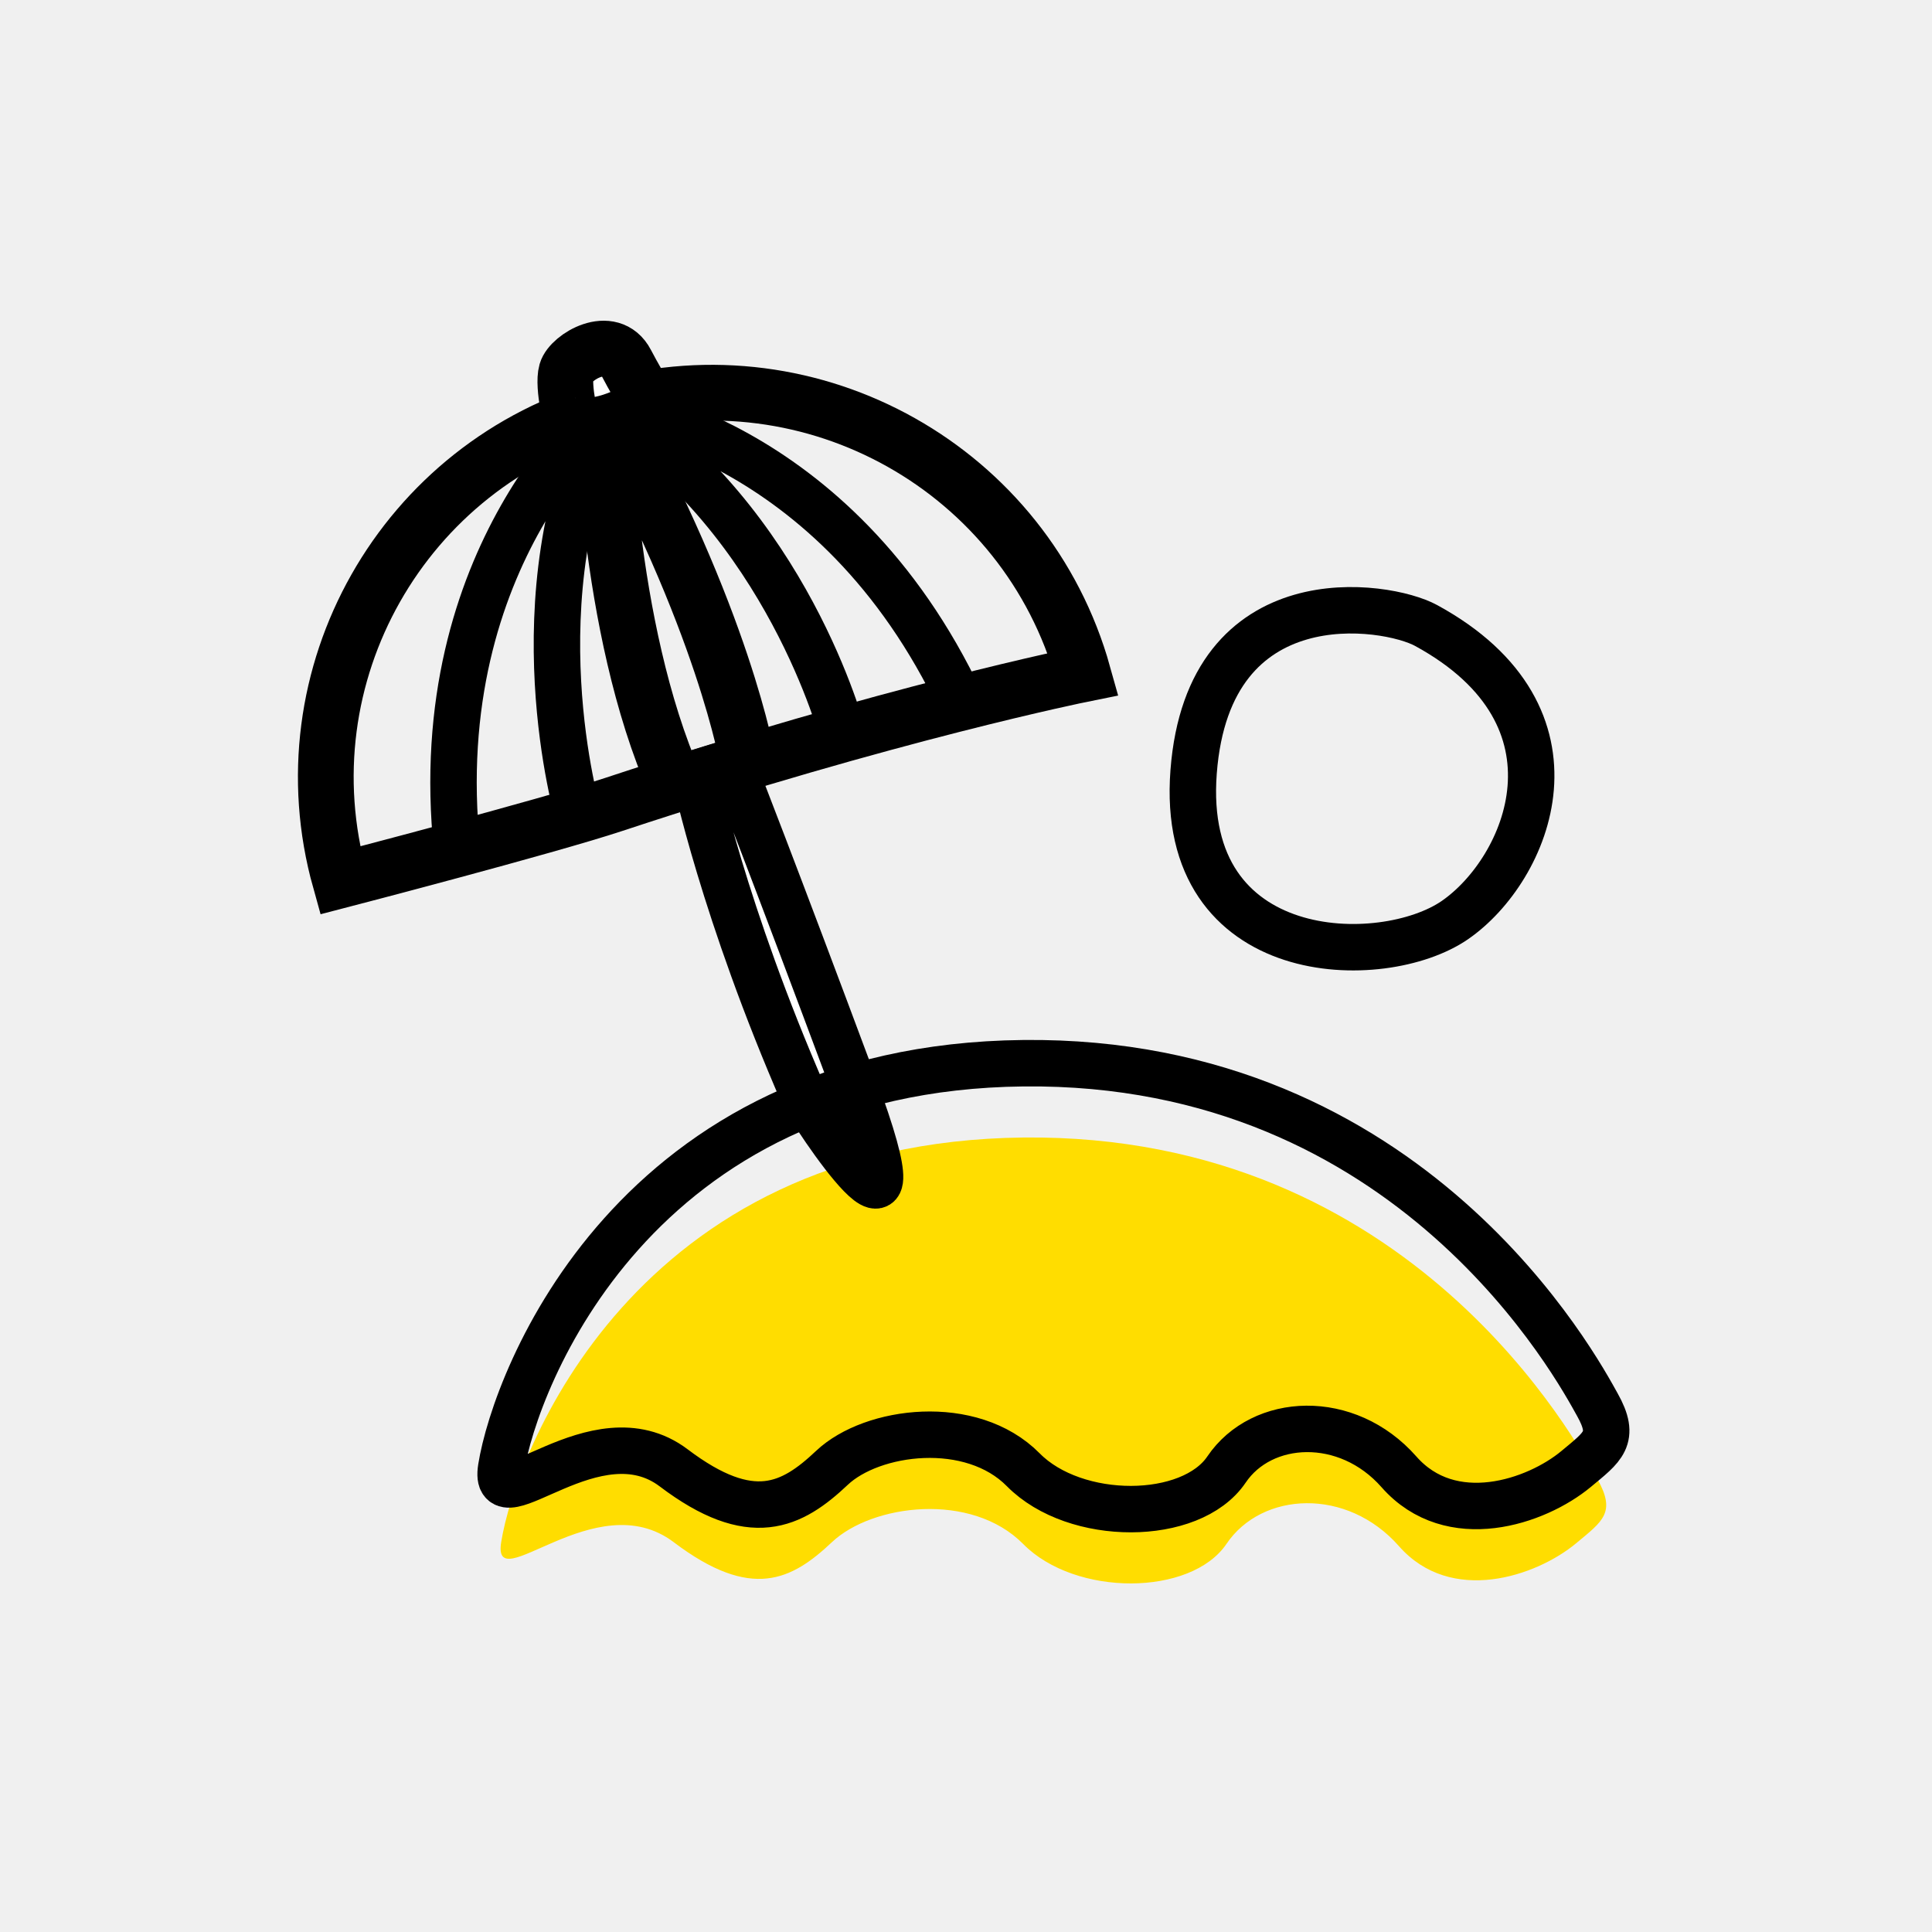
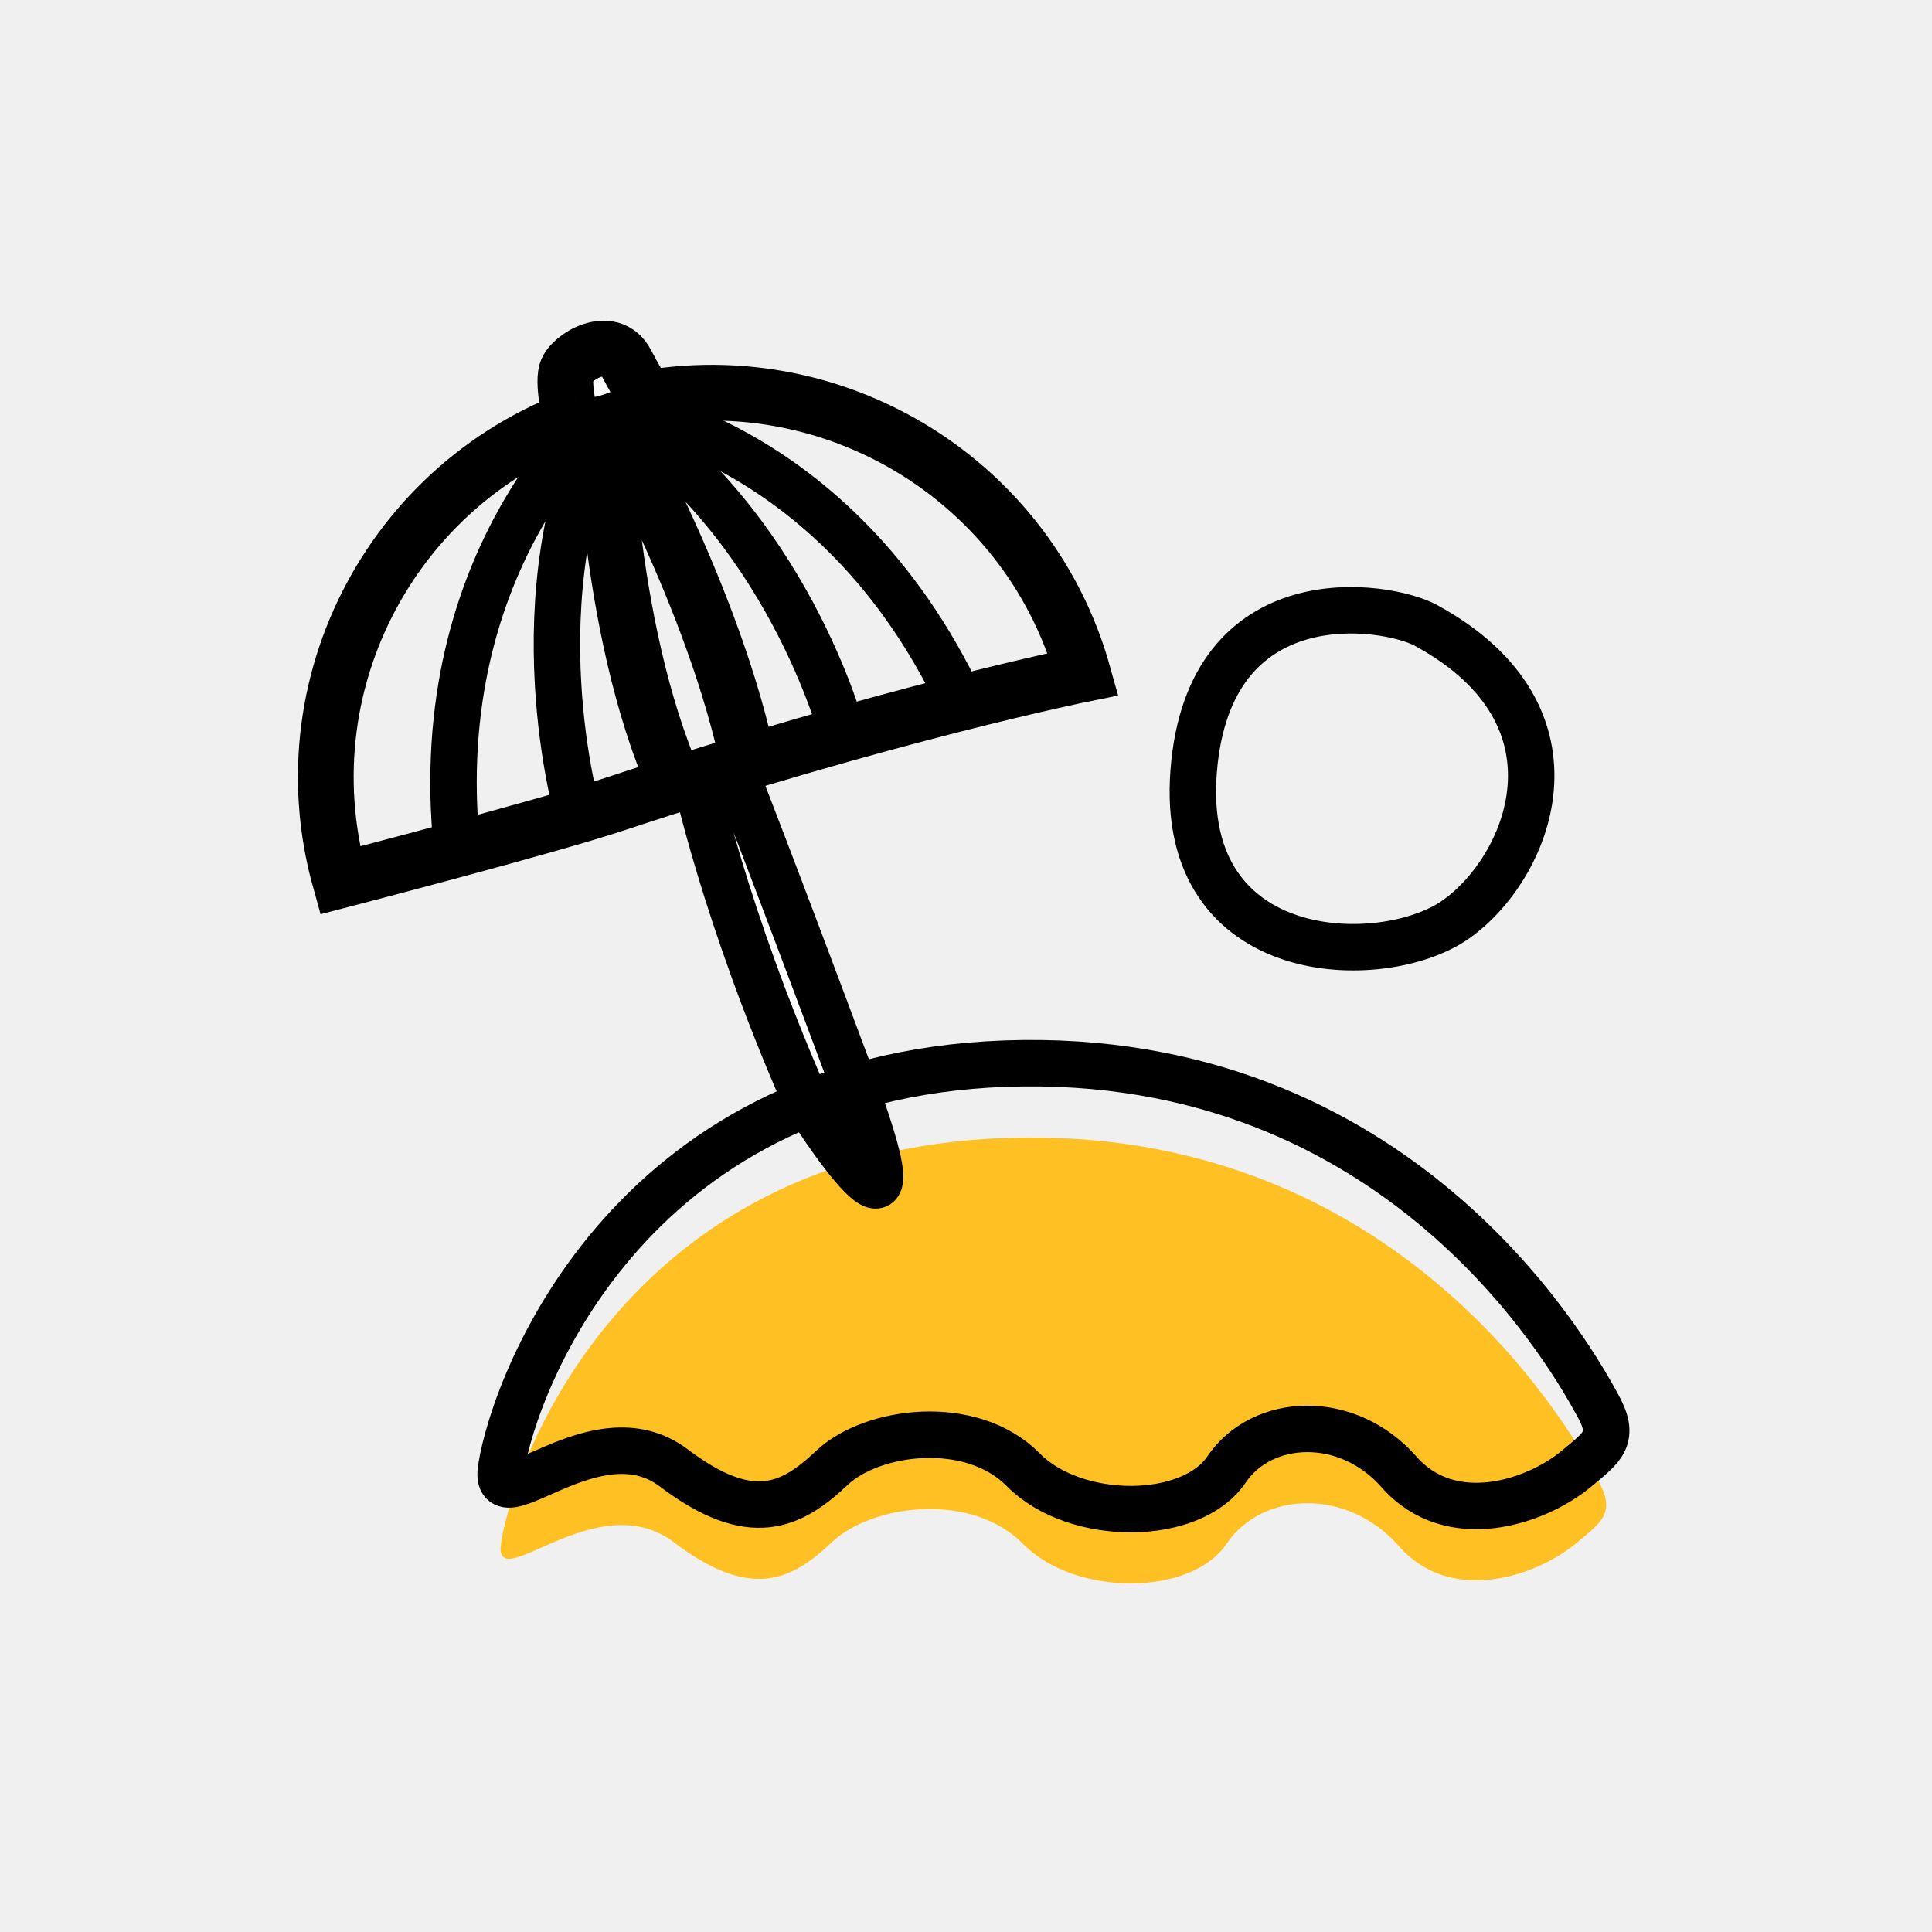
<svg xmlns="http://www.w3.org/2000/svg" width="104" height="104" viewBox="0 0 104 104" fill="none">
-   <path d="M26.979 83.014C26.479 86.135 32.063 79.84 36.263 83.014C40.458 86.188 42.621 85.054 44.784 83.014C46.947 80.973 52.284 80.281 55.084 83.119C57.884 85.957 64.11 85.93 66.021 83.108C67.926 80.286 72.505 80.05 75.305 83.229C78.105 86.413 82.694 84.86 84.841 83.077C86.284 81.875 87.005 81.424 85.984 79.609C84.968 77.794 76.068 61.007 55.084 61.233C34.1 61.458 27.742 78.245 26.979 83.014Z" fill="#FFDD00" />
+   <path d="M26.979 83.014C26.479 86.135 32.063 79.84 36.263 83.014C40.458 86.188 42.621 85.054 44.784 83.014C46.947 80.973 52.284 80.281 55.084 83.119C57.884 85.957 64.11 85.93 66.021 83.108C67.926 80.286 72.505 80.05 75.305 83.229C78.105 86.413 82.694 84.86 84.841 83.077C86.284 81.875 87.005 81.424 85.984 79.609C84.968 77.794 76.068 61.007 55.084 61.233C34.1 61.458 27.742 78.245 26.979 83.014Z" fill="#Ffc024" />
  <path d="M43.29 59.032C38.948 49.086 37.416 41.758 37.416 41.758L39.453 41.249C39.453 41.249 41.642 46.825 45.937 58.356C50.232 69.886 43.558 59.657 43.29 59.032Z" fill="white" stroke="black" stroke-width="2.5" stroke-miterlimit="10" />
  <path d="M26.979 79.014C26.479 82.135 32.063 75.84 36.263 79.014C40.458 82.188 42.621 81.054 44.784 79.014C46.947 76.973 52.284 76.281 55.084 79.119C57.884 81.957 64.11 81.93 66.021 79.108C67.926 76.286 72.505 76.05 75.305 79.229C78.105 82.413 82.694 80.86 84.841 79.077C86.284 77.875 87.005 77.424 85.984 75.609C84.968 73.794 76.068 57.007 55.084 57.233C34.1 57.458 27.742 74.245 26.979 79.014Z" stroke="black" stroke-width="2.5" stroke-miterlimit="10" stroke-linecap="round" stroke-linejoin="round" />
  <path d="M18.305 47.391C15.226 36.38 21.69 24.965 32.737 21.901C43.784 18.838 55.237 25.28 58.311 36.291C58.311 36.291 47.869 38.395 33.032 43.305C29.405 44.506 18.305 47.391 18.305 47.391Z" stroke="black" stroke-width="3" stroke-miterlimit="10" />
  <path d="M32.737 21.902C32.737 21.902 22.932 29.802 24.605 45.718L31.126 43.892C31.132 43.892 27.674 32.115 32.737 21.902Z" stroke="black" stroke-width="2.5" stroke-miterlimit="10" stroke-linejoin="round" />
  <path d="M32.737 21.902C32.737 21.902 44.922 23.339 51.737 37.828L45.364 39.528C45.369 39.528 42.374 28.034 32.737 21.902Z" stroke="black" stroke-width="2.5" stroke-miterlimit="10" stroke-linecap="round" stroke-linejoin="round" />
  <path d="M32.458 21.645C32.458 21.645 32.59 33.7 36.358 42.23L40.258 41.023C40.258 41.018 39 33.369 32.458 21.645Z" stroke="black" stroke-width="3" stroke-miterlimit="10" stroke-linecap="round" stroke-linejoin="round" />
  <path d="M30.847 22.924C30.784 22.919 30.263 20.8 30.489 20.013C30.715 19.226 32.868 17.92 33.71 19.53C34.552 21.141 35.094 21.776 34.805 21.828C34.51 21.881 32.9 23.119 30.847 22.924Z" fill="white" stroke="black" stroke-width="3" stroke-miterlimit="10" />
  <path d="M76.763 33.668C74.621 32.498 65.058 31.019 64.253 41.542C63.448 52.066 74.432 52.212 78.321 49.526C82.258 46.804 85.774 38.578 76.763 33.668Z" stroke="black" stroke-width="2.5" stroke-miterlimit="10" stroke-linecap="round" stroke-linejoin="round" />
</svg>
